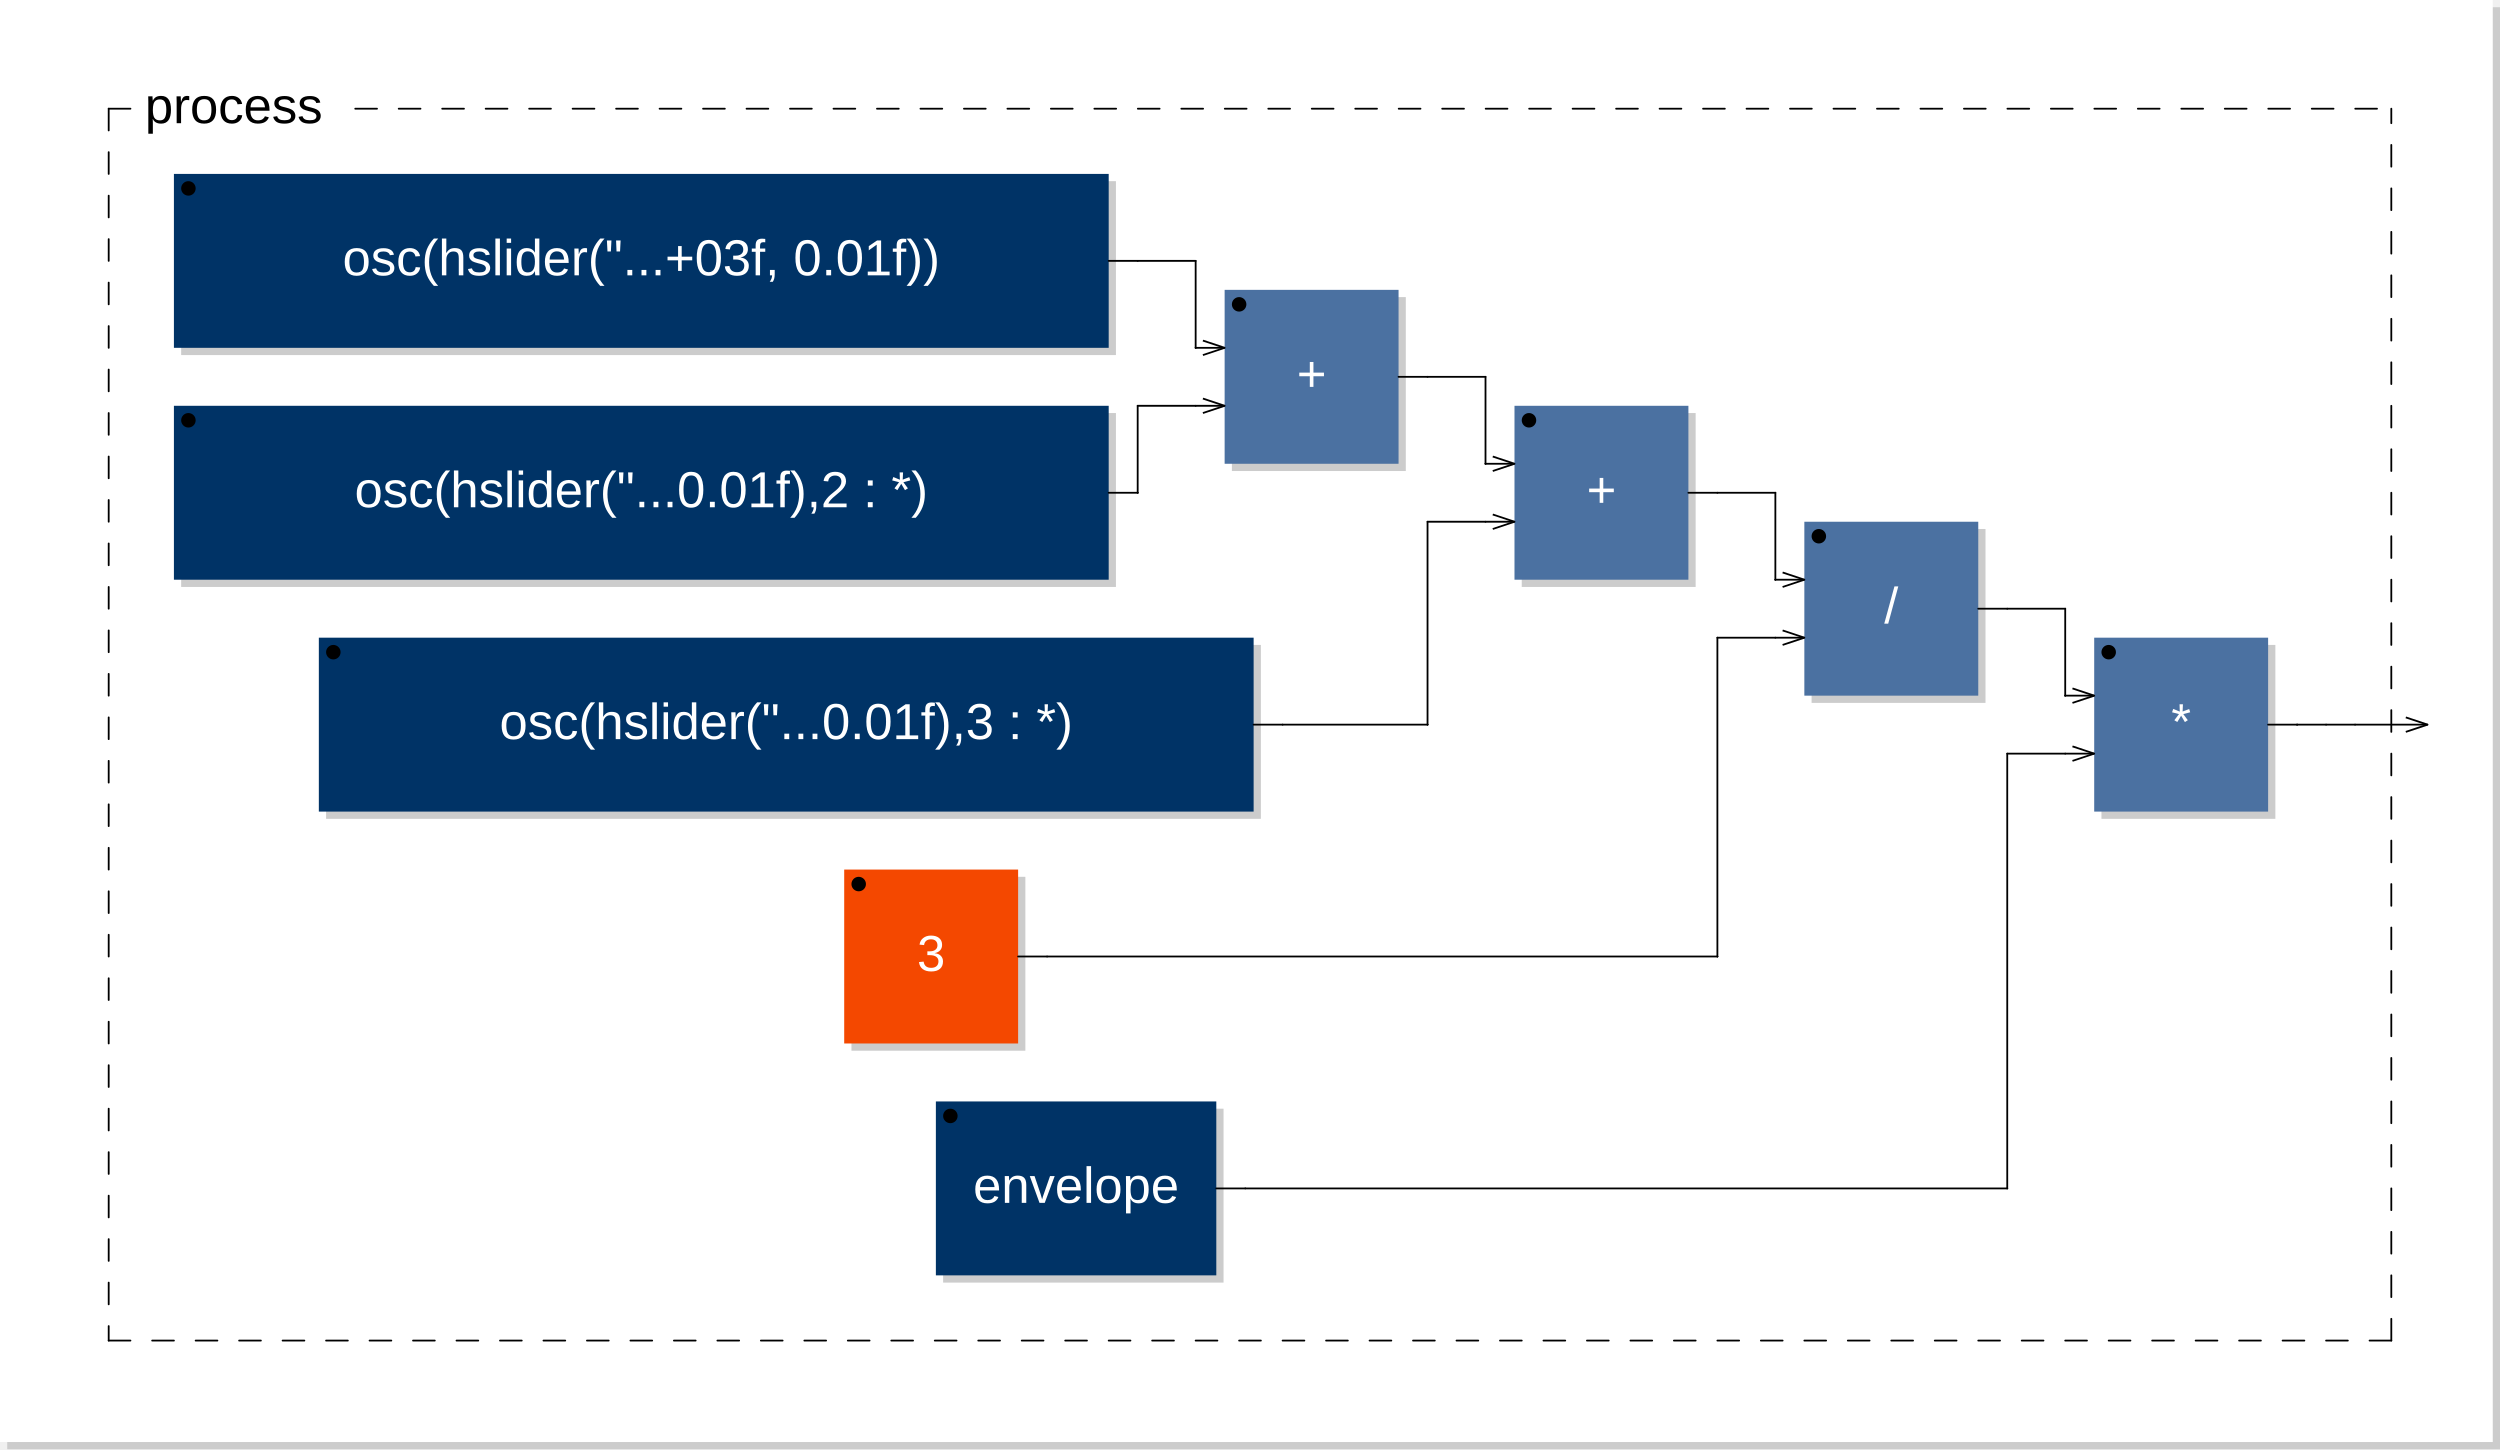
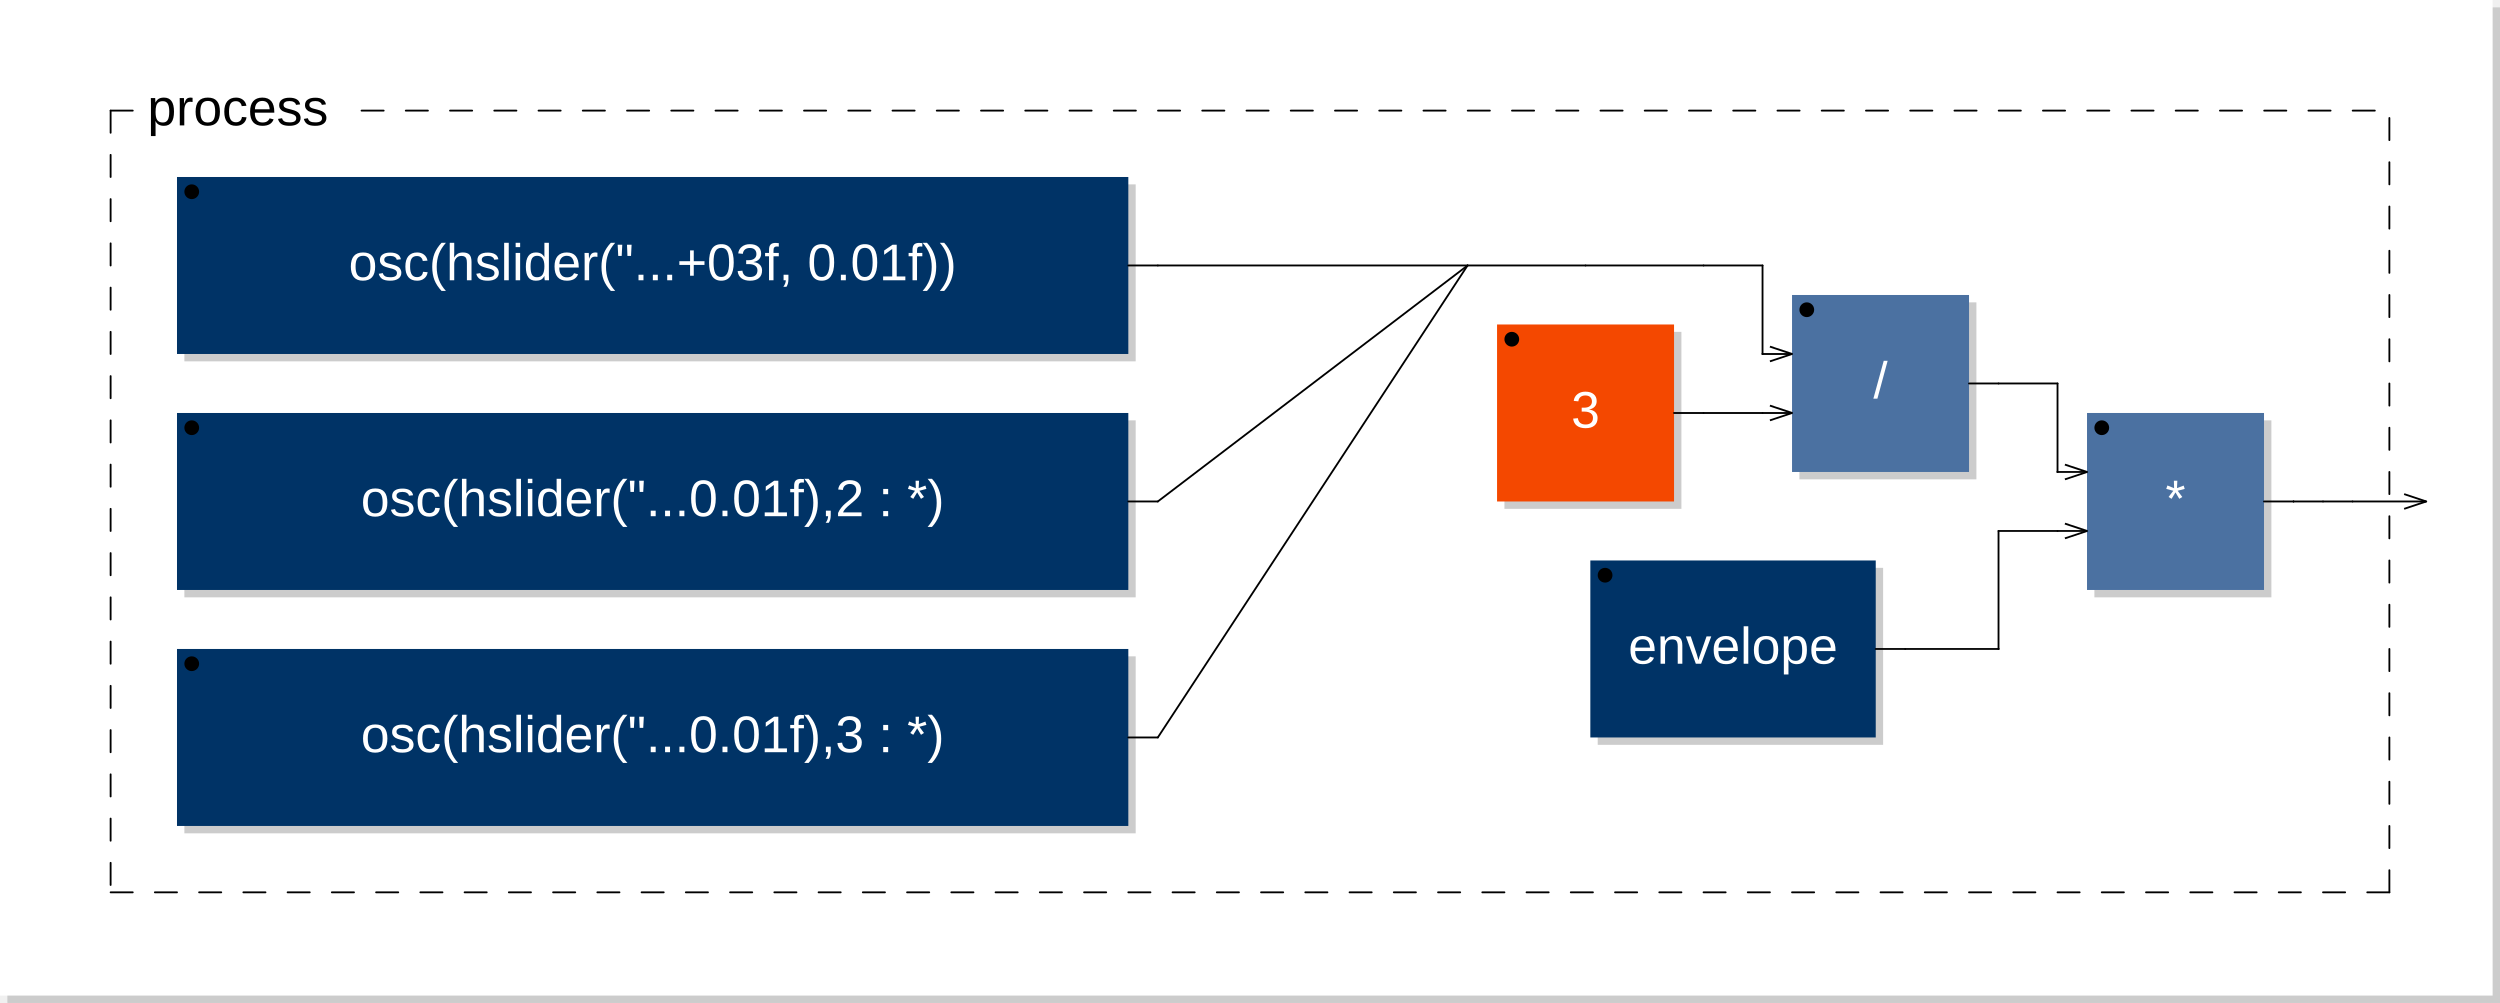
- <svg xmlns="http://www.w3.org/2000/svg" xmlns:xlink="http://www.w3.org/1999/xlink" viewBox="0 0 345 200" width="172.5mm" height="100mm" version="1.1">
-   <rect x="1" y="1" width="344" height="199" rx="0" ry="0" style="stroke:none;fill:#cccccc;" />
-   <rect x="0" y="0" width="344" height="199" rx="0" ry="0" style="stroke:none;fill:#ffffff;" />
+ <svg xmlns="http://www.w3.org/2000/svg" xmlns:xlink="http://www.w3.org/1999/xlink" viewBox="0 0 339 136" width="169.5mm" height="68mm" version="1.1">
+   <rect x="1" y="1" width="338" height="135" rx="0" ry="0" style="stroke:none;fill:#cccccc;" />
+   <rect x="0" y="0" width="338" height="135" rx="0" ry="0" style="stroke:none;fill:#ffffff;" />
  <text x="10" y="7" font-family="Arial" font-size="7" />
-   <a xlink:href="osc-20066.svg">
+   <a xlink:href="osc-20085.svg">
    <rect x="25" y="25" width="129" height="24" rx="0" ry="0" style="stroke:none;fill:#cccccc;" />
    <rect x="24" y="24" width="129" height="24" rx="0" ry="0" style="stroke:none;fill:#003366;" />
  </a>
-   <a xlink:href="osc-20066.svg">
+   <a xlink:href="osc-20085.svg">
    <text x="88.5" y="38" font-family="Arial" font-size="7" text-anchor="middle" fill="#FFFFFF">osc(hslider("...+03f, 0.01f))</text>
  </a>
  <circle cx="26" cy="26" r="1" />
-   <a xlink:href="osc-20069.svg">
+   <a xlink:href="osc-20088.svg">
    <rect x="25" y="57" width="129" height="24" rx="0" ry="0" style="stroke:none;fill:#cccccc;" />
    <rect x="24" y="56" width="129" height="24" rx="0" ry="0" style="stroke:none;fill:#003366;" />
  </a>
-   <a xlink:href="osc-20069.svg">
+   <a xlink:href="osc-20088.svg">
    <text x="88.5" y="70" font-family="Arial" font-size="7" text-anchor="middle" fill="#FFFFFF">osc(hslider("...0.01f),2 : *)</text>
  </a>
  <circle cx="26" cy="58" r="1" />
-   <rect x="170" y="41" width="24" height="24" rx="0" ry="0" style="stroke:none;fill:#cccccc;" />
-   <rect x="169" y="40" width="24" height="24" rx="0" ry="0" style="stroke:none;fill:#4B71A1;" />
-   <text x="181" y="54" font-family="Arial" font-size="7" text-anchor="middle" fill="#FFFFFF">+</text>
-   <circle cx="171" cy="42" r="1" />
-   <line x1="166" y1="47" x2="169" y2="48" transform="rotate(0,169,48)" style="stroke: black; stroke-width:0.25;" />
-   <line x1="166" y1="49" x2="169" y2="48" transform="rotate(0,169,48)" style="stroke: black; stroke-width:0.25;" />
-   <line x1="166" y1="55" x2="169" y2="56" transform="rotate(0,169,56)" style="stroke: black; stroke-width:0.25;" />
-   <line x1="166" y1="57" x2="169" y2="56" transform="rotate(0,169,56)" style="stroke: black; stroke-width:0.25;" />
-   <a xlink:href="osc-20074.svg">
-     <rect x="45" y="89" width="129" height="24" rx="0" ry="0" style="stroke:none;fill:#cccccc;" />
-     <rect x="44" y="88" width="129" height="24" rx="0" ry="0" style="stroke:none;fill:#003366;" />
+   <a xlink:href="osc-20091.svg">
+     <rect x="25" y="89" width="129" height="24" rx="0" ry="0" style="stroke:none;fill:#cccccc;" />
+     <rect x="24" y="88" width="129" height="24" rx="0" ry="0" style="stroke:none;fill:#003366;" />
  </a>
-   <a xlink:href="osc-20074.svg">
-     <text x="108.5" y="102" font-family="Arial" font-size="7" text-anchor="middle" fill="#FFFFFF">osc(hslider("...0.01f),3 : *)</text>
+   <a xlink:href="osc-20091.svg">
+     <text x="88.5" y="102" font-family="Arial" font-size="7" text-anchor="middle" fill="#FFFFFF">osc(hslider("...0.01f),3 : *)</text>
  </a>
-   <circle cx="46" cy="90" r="1" />
-   <rect x="210" y="57" width="24" height="24" rx="0" ry="0" style="stroke:none;fill:#cccccc;" />
-   <rect x="209" y="56" width="24" height="24" rx="0" ry="0" style="stroke:none;fill:#4B71A1;" />
-   <text x="221" y="70" font-family="Arial" font-size="7" text-anchor="middle" fill="#FFFFFF">+</text>
-   <circle cx="211" cy="58" r="1" />
-   <line x1="206" y1="63" x2="209" y2="64" transform="rotate(0,209,64)" style="stroke: black; stroke-width:0.25;" />
-   <line x1="206" y1="65" x2="209" y2="64" transform="rotate(0,209,64)" style="stroke: black; stroke-width:0.25;" />
-   <line x1="206" y1="71" x2="209" y2="72" transform="rotate(0,209,72)" style="stroke: black; stroke-width:0.25;" />
-   <line x1="206" y1="73" x2="209" y2="72" transform="rotate(0,209,72)" style="stroke: black; stroke-width:0.25;" />
-   <rect x="117.5" y="121" width="24" height="24" rx="0" ry="0" style="stroke:none;fill:#cccccc;" />
-   <rect x="116.5" y="120" width="24" height="24" rx="0" ry="0" style="stroke:none;fill:#f44800;" />
-   <text x="128.5" y="134" font-family="Arial" font-size="7" text-anchor="middle" fill="#FFFFFF">3</text>
-   <circle cx="118.5" cy="122" r="1" />
-   <rect x="250" y="73" width="24" height="24" rx="0" ry="0" style="stroke:none;fill:#cccccc;" />
-   <rect x="249" y="72" width="24" height="24" rx="0" ry="0" style="stroke:none;fill:#4B71A1;" />
-   <text x="261" y="86" font-family="Arial" font-size="7" text-anchor="middle" fill="#FFFFFF">/</text>
-   <circle cx="251" cy="74" r="1" />
-   <line x1="246" y1="79" x2="249" y2="80" transform="rotate(0,249,80)" style="stroke: black; stroke-width:0.25;" />
-   <line x1="246" y1="81" x2="249" y2="80" transform="rotate(0,249,80)" style="stroke: black; stroke-width:0.25;" />
-   <line x1="246" y1="87" x2="249" y2="88" transform="rotate(0,249,88)" style="stroke: black; stroke-width:0.25;" />
-   <line x1="246" y1="89" x2="249" y2="88" transform="rotate(0,249,88)" style="stroke: black; stroke-width:0.25;" />
-   <a xlink:href="envelope-20140.svg">
-     <rect x="130.15" y="153" width="38.7" height="24" rx="0" ry="0" style="stroke:none;fill:#cccccc;" />
-     <rect x="129.15" y="152" width="38.7" height="24" rx="0" ry="0" style="stroke:none;fill:#003366;" />
+   <circle cx="26" cy="90" r="1" />
+   <rect x="204" y="45" width="24" height="24" rx="0" ry="0" style="stroke:none;fill:#cccccc;" />
+   <rect x="203" y="44" width="24" height="24" rx="0" ry="0" style="stroke:none;fill:#f44800;" />
+   <text x="215" y="58" font-family="Arial" font-size="7" text-anchor="middle" fill="#FFFFFF">3</text>
+   <circle cx="205" cy="46" r="1" />
+   <rect x="244" y="41" width="24" height="24" rx="0" ry="0" style="stroke:none;fill:#cccccc;" />
+   <rect x="243" y="40" width="24" height="24" rx="0" ry="0" style="stroke:none;fill:#4B71A1;" />
+   <text x="255" y="54" font-family="Arial" font-size="7" text-anchor="middle" fill="#FFFFFF">/</text>
+   <circle cx="245" cy="42" r="1" />
+   <line x1="240" y1="47" x2="243" y2="48" transform="rotate(0,243,48)" style="stroke: black; stroke-width:0.25;" />
+   <line x1="240" y1="49" x2="243" y2="48" transform="rotate(0,243,48)" style="stroke: black; stroke-width:0.25;" />
+   <line x1="240" y1="55" x2="243" y2="56" transform="rotate(0,243,56)" style="stroke: black; stroke-width:0.25;" />
+   <line x1="240" y1="57" x2="243" y2="56" transform="rotate(0,243,56)" style="stroke: black; stroke-width:0.25;" />
+   <a xlink:href="envelope-20155.svg">
+     <rect x="216.65" y="77" width="38.7" height="24" rx="0" ry="0" style="stroke:none;fill:#cccccc;" />
+     <rect x="215.65" y="76" width="38.7" height="24" rx="0" ry="0" style="stroke:none;fill:#003366;" />
  </a>
-   <a xlink:href="envelope-20140.svg">
-     <text x="148.5" y="166" font-family="Arial" font-size="7" text-anchor="middle" fill="#FFFFFF">envelope</text>
+   <a xlink:href="envelope-20155.svg">
+     <text x="235" y="90" font-family="Arial" font-size="7" text-anchor="middle" fill="#FFFFFF">envelope</text>
  </a>
-   <circle cx="131.15" cy="154" r="1" />
-   <rect x="290" y="89" width="24" height="24" rx="0" ry="0" style="stroke:none;fill:#cccccc;" />
-   <rect x="289" y="88" width="24" height="24" rx="0" ry="0" style="stroke:none;fill:#4B71A1;" />
-   <text x="301" y="102" font-family="Arial" font-size="7" text-anchor="middle" fill="#FFFFFF">*</text>
-   <circle cx="291" cy="90" r="1" />
-   <line x1="286" y1="95" x2="289" y2="96" transform="rotate(0,289,96)" style="stroke: black; stroke-width:0.25;" />
-   <line x1="286" y1="97" x2="289" y2="96" transform="rotate(0,289,96)" style="stroke: black; stroke-width:0.25;" />
-   <line x1="286" y1="103" x2="289" y2="104" transform="rotate(0,289,104)" style="stroke: black; stroke-width:0.25;" />
-   <line x1="286" y1="105" x2="289" y2="104" transform="rotate(0,289,104)" style="stroke: black; stroke-width:0.25;" />
-   <line x1="15" y1="15" x2="15" y2="185" style="stroke: black; stroke-linecap:round; stroke-width:0.25; stroke-dasharray:3,3;" />
-   <line x1="15" y1="185" x2="330" y2="185" style="stroke: black; stroke-linecap:round; stroke-width:0.25; stroke-dasharray:3,3;" />
-   <line x1="330" y1="185" x2="330" y2="15" style="stroke: black; stroke-linecap:round; stroke-width:0.25; stroke-dasharray:3,3;" />
+   <circle cx="217.65" cy="78" r="1" />
+   <rect x="284" y="57" width="24" height="24" rx="0" ry="0" style="stroke:none;fill:#cccccc;" />
+   <rect x="283" y="56" width="24" height="24" rx="0" ry="0" style="stroke:none;fill:#4B71A1;" />
+   <text x="295" y="70" font-family="Arial" font-size="7" text-anchor="middle" fill="#FFFFFF">*</text>
+   <circle cx="285" cy="58" r="1" />
+   <line x1="280" y1="63" x2="283" y2="64" transform="rotate(0,283,64)" style="stroke: black; stroke-width:0.25;" />
+   <line x1="280" y1="65" x2="283" y2="64" transform="rotate(0,283,64)" style="stroke: black; stroke-width:0.25;" />
+   <line x1="280" y1="71" x2="283" y2="72" transform="rotate(0,283,72)" style="stroke: black; stroke-width:0.25;" />
+   <line x1="280" y1="73" x2="283" y2="72" transform="rotate(0,283,72)" style="stroke: black; stroke-width:0.25;" />
+   <line x1="15" y1="15" x2="15" y2="121" style="stroke: black; stroke-linecap:round; stroke-width:0.25; stroke-dasharray:3,3;" />
+   <line x1="15" y1="121" x2="324" y2="121" style="stroke: black; stroke-linecap:round; stroke-width:0.25; stroke-dasharray:3,3;" />
+   <line x1="324" y1="121" x2="324" y2="15" style="stroke: black; stroke-linecap:round; stroke-width:0.25; stroke-dasharray:3,3;" />
  <line x1="15" y1="15" x2="20" y2="15" style="stroke: black; stroke-linecap:round; stroke-width:0.25; stroke-dasharray:3,3;" />
-   <line x1="49.025" y1="15" x2="330" y2="15" style="stroke: black; stroke-linecap:round; stroke-width:0.25; stroke-dasharray:3,3;" />
+   <line x1="49.025" y1="15" x2="324" y2="15" style="stroke: black; stroke-linecap:round; stroke-width:0.25; stroke-dasharray:3,3;" />
  <text x="20" y="17" font-family="Arial" font-size="7">process</text>
-   <line x1="332" y1="99" x2="335" y2="100" transform="rotate(0,335,100)" style="stroke: black; stroke-width:0.25;" />
-   <line x1="332" y1="101" x2="335" y2="100" transform="rotate(0,335,100)" style="stroke: black; stroke-width:0.25;" />
-   <line x1="140.5" y1="132" x2="144.5" y2="132" style="stroke:black; stroke-linecap:round; stroke-width:0.25;" />
-   <line x1="144.5" y1="132" x2="237" y2="132" style="stroke:black; stroke-linecap:round; stroke-width:0.25;" />
+   <line x1="326" y1="67" x2="329" y2="68" transform="rotate(0,329,68)" style="stroke: black; stroke-width:0.25;" />
+   <line x1="326" y1="69" x2="329" y2="68" transform="rotate(0,329,68)" style="stroke: black; stroke-width:0.25;" />
  <line x1="153" y1="36" x2="157" y2="36" style="stroke:black; stroke-linecap:round; stroke-width:0.25;" />
  <line x1="153" y1="68" x2="157" y2="68" style="stroke:black; stroke-linecap:round; stroke-width:0.25;" />
-   <line x1="157" y1="36" x2="165" y2="36" style="stroke:black; stroke-linecap:round; stroke-width:0.25;" />
-   <line x1="157" y1="56" x2="165" y2="56" style="stroke:black; stroke-linecap:round; stroke-width:0.25;" />
-   <line x1="157" y1="68" x2="157" y2="56" style="stroke:black; stroke-linecap:round; stroke-width:0.25;" />
-   <line x1="157" y1="68" x2="157" y2="68" style="stroke:black; stroke-linecap:round; stroke-width:0.25;" />
-   <line x1="165" y1="36" x2="165" y2="48" style="stroke:black; stroke-linecap:round; stroke-width:0.25;" />
-   <line x1="165" y1="48" x2="165" y2="48" style="stroke:black; stroke-linecap:round; stroke-width:0.25;" />
-   <line x1="165" y1="48" x2="169" y2="48" style="stroke:black; stroke-linecap:round; stroke-width:0.25;" />
-   <line x1="165" y1="56" x2="169" y2="56" style="stroke:black; stroke-linecap:round; stroke-width:0.25;" />
-   <line x1="167.85" y1="164" x2="171.85" y2="164" style="stroke:black; stroke-linecap:round; stroke-width:0.25;" />
-   <line x1="171.85" y1="164" x2="277" y2="164" style="stroke:black; stroke-linecap:round; stroke-width:0.25;" />
-   <line x1="173" y1="100" x2="177" y2="100" style="stroke:black; stroke-linecap:round; stroke-width:0.25;" />
-   <line x1="177" y1="100" x2="197" y2="100" style="stroke:black; stroke-linecap:round; stroke-width:0.25;" />
-   <line x1="193" y1="52" x2="197" y2="52" style="stroke:black; stroke-linecap:round; stroke-width:0.25;" />
-   <line x1="197" y1="52" x2="205" y2="52" style="stroke:black; stroke-linecap:round; stroke-width:0.25;" />
-   <line x1="197" y1="72" x2="205" y2="72" style="stroke:black; stroke-linecap:round; stroke-width:0.25;" />
-   <line x1="197" y1="100" x2="197" y2="72" style="stroke:black; stroke-linecap:round; stroke-width:0.25;" />
-   <line x1="197" y1="100" x2="197" y2="100" style="stroke:black; stroke-linecap:round; stroke-width:0.25;" />
-   <line x1="205" y1="52" x2="205" y2="64" style="stroke:black; stroke-linecap:round; stroke-width:0.25;" />
-   <line x1="205" y1="64" x2="205" y2="64" style="stroke:black; stroke-linecap:round; stroke-width:0.25;" />
-   <line x1="205" y1="64" x2="209" y2="64" style="stroke:black; stroke-linecap:round; stroke-width:0.25;" />
-   <line x1="205" y1="72" x2="209" y2="72" style="stroke:black; stroke-linecap:round; stroke-width:0.25;" />
-   <line x1="233" y1="68" x2="237" y2="68" style="stroke:black; stroke-linecap:round; stroke-width:0.25;" />
-   <line x1="237" y1="68" x2="245" y2="68" style="stroke:black; stroke-linecap:round; stroke-width:0.25;" />
-   <line x1="237" y1="88" x2="245" y2="88" style="stroke:black; stroke-linecap:round; stroke-width:0.25;" />
-   <line x1="237" y1="132" x2="237" y2="88" style="stroke:black; stroke-linecap:round; stroke-width:0.25;" />
-   <line x1="237" y1="132" x2="237" y2="132" style="stroke:black; stroke-linecap:round; stroke-width:0.25;" />
-   <line x1="245" y1="68" x2="245" y2="80" style="stroke:black; stroke-linecap:round; stroke-width:0.25;" />
-   <line x1="245" y1="80" x2="245" y2="80" style="stroke:black; stroke-linecap:round; stroke-width:0.25;" />
-   <line x1="245" y1="80" x2="249" y2="80" style="stroke:black; stroke-linecap:round; stroke-width:0.25;" />
-   <line x1="245" y1="88" x2="249" y2="88" style="stroke:black; stroke-linecap:round; stroke-width:0.25;" />
-   <line x1="273" y1="84" x2="277" y2="84" style="stroke:black; stroke-linecap:round; stroke-width:0.25;" />
-   <line x1="277" y1="84" x2="285" y2="84" style="stroke:black; stroke-linecap:round; stroke-width:0.25;" />
-   <line x1="277" y1="104" x2="285" y2="104" style="stroke:black; stroke-linecap:round; stroke-width:0.25;" />
-   <line x1="277" y1="164" x2="277" y2="104" style="stroke:black; stroke-linecap:round; stroke-width:0.25;" />
-   <line x1="277" y1="164" x2="277" y2="164" style="stroke:black; stroke-linecap:round; stroke-width:0.25;" />
-   <line x1="285" y1="84" x2="285" y2="96" style="stroke:black; stroke-linecap:round; stroke-width:0.25;" />
-   <line x1="285" y1="96" x2="285" y2="96" style="stroke:black; stroke-linecap:round; stroke-width:0.25;" />
-   <line x1="285" y1="96" x2="289" y2="96" style="stroke:black; stroke-linecap:round; stroke-width:0.25;" />
-   <line x1="285" y1="104" x2="289" y2="104" style="stroke:black; stroke-linecap:round; stroke-width:0.25;" />
-   <line x1="313" y1="100" x2="317" y2="100" style="stroke:black; stroke-linecap:round; stroke-width:0.25;" />
-   <line x1="317" y1="100" x2="317" y2="100" style="stroke:black; stroke-linecap:round; stroke-width:0.25;" />
-   <line x1="317" y1="100" x2="321" y2="100" style="stroke:black; stroke-linecap:round; stroke-width:0.25;" />
-   <line x1="321" y1="100" x2="325" y2="100" style="stroke:black; stroke-linecap:round; stroke-width:0.25;" />
-   <line x1="325" y1="100" x2="335" y2="100" style="stroke:black; stroke-linecap:round; stroke-width:0.25;" />
+   <line x1="153" y1="100" x2="157" y2="100" style="stroke:black; stroke-linecap:round; stroke-width:0.25;" />
+   <line x1="157" y1="36" x2="199" y2="36" style="stroke:black; stroke-linecap:round; stroke-width:0.25;" />
+   <line x1="157" y1="68" x2="199" y2="36" style="stroke:black; stroke-linecap:round; stroke-width:0.25;" />
+   <line x1="157" y1="100" x2="199" y2="36" style="stroke:black; stroke-linecap:round; stroke-width:0.25;" />
+   <line x1="199" y1="36" x2="215" y2="36" style="stroke:black; stroke-linecap:round; stroke-width:0.25;" />
+   <line x1="215" y1="36" x2="231" y2="36" style="stroke:black; stroke-linecap:round; stroke-width:0.25;" />
+   <line x1="227" y1="56" x2="231" y2="56" style="stroke:black; stroke-linecap:round; stroke-width:0.25;" />
+   <line x1="231" y1="36" x2="239" y2="36" style="stroke:black; stroke-linecap:round; stroke-width:0.25;" />
+   <line x1="231" y1="56" x2="239" y2="56" style="stroke:black; stroke-linecap:round; stroke-width:0.25;" />
+   <line x1="239" y1="36" x2="239" y2="48" style="stroke:black; stroke-linecap:round; stroke-width:0.25;" />
+   <line x1="239" y1="48" x2="239" y2="48" style="stroke:black; stroke-linecap:round; stroke-width:0.25;" />
+   <line x1="239" y1="48" x2="243" y2="48" style="stroke:black; stroke-linecap:round; stroke-width:0.25;" />
+   <line x1="239" y1="56" x2="243" y2="56" style="stroke:black; stroke-linecap:round; stroke-width:0.25;" />
+   <line x1="254.35" y1="88" x2="258.35" y2="88" style="stroke:black; stroke-linecap:round; stroke-width:0.25;" />
+   <line x1="258.35" y1="88" x2="271" y2="88" style="stroke:black; stroke-linecap:round; stroke-width:0.25;" />
+   <line x1="267" y1="52" x2="271" y2="52" style="stroke:black; stroke-linecap:round; stroke-width:0.25;" />
+   <line x1="271" y1="52" x2="279" y2="52" style="stroke:black; stroke-linecap:round; stroke-width:0.25;" />
+   <line x1="271" y1="72" x2="279" y2="72" style="stroke:black; stroke-linecap:round; stroke-width:0.25;" />
+   <line x1="271" y1="88" x2="271" y2="72" style="stroke:black; stroke-linecap:round; stroke-width:0.25;" />
+   <line x1="271" y1="88" x2="271" y2="88" style="stroke:black; stroke-linecap:round; stroke-width:0.25;" />
+   <line x1="279" y1="52" x2="279" y2="64" style="stroke:black; stroke-linecap:round; stroke-width:0.25;" />
+   <line x1="279" y1="64" x2="279" y2="64" style="stroke:black; stroke-linecap:round; stroke-width:0.25;" />
+   <line x1="279" y1="64" x2="283" y2="64" style="stroke:black; stroke-linecap:round; stroke-width:0.25;" />
+   <line x1="279" y1="72" x2="283" y2="72" style="stroke:black; stroke-linecap:round; stroke-width:0.25;" />
+   <line x1="307" y1="68" x2="311" y2="68" style="stroke:black; stroke-linecap:round; stroke-width:0.25;" />
+   <line x1="311" y1="68" x2="311" y2="68" style="stroke:black; stroke-linecap:round; stroke-width:0.25;" />
+   <line x1="311" y1="68" x2="315" y2="68" style="stroke:black; stroke-linecap:round; stroke-width:0.25;" />
+   <line x1="315" y1="68" x2="319" y2="68" style="stroke:black; stroke-linecap:round; stroke-width:0.25;" />
+   <line x1="319" y1="68" x2="329" y2="68" style="stroke:black; stroke-linecap:round; stroke-width:0.25;" />
</svg>
